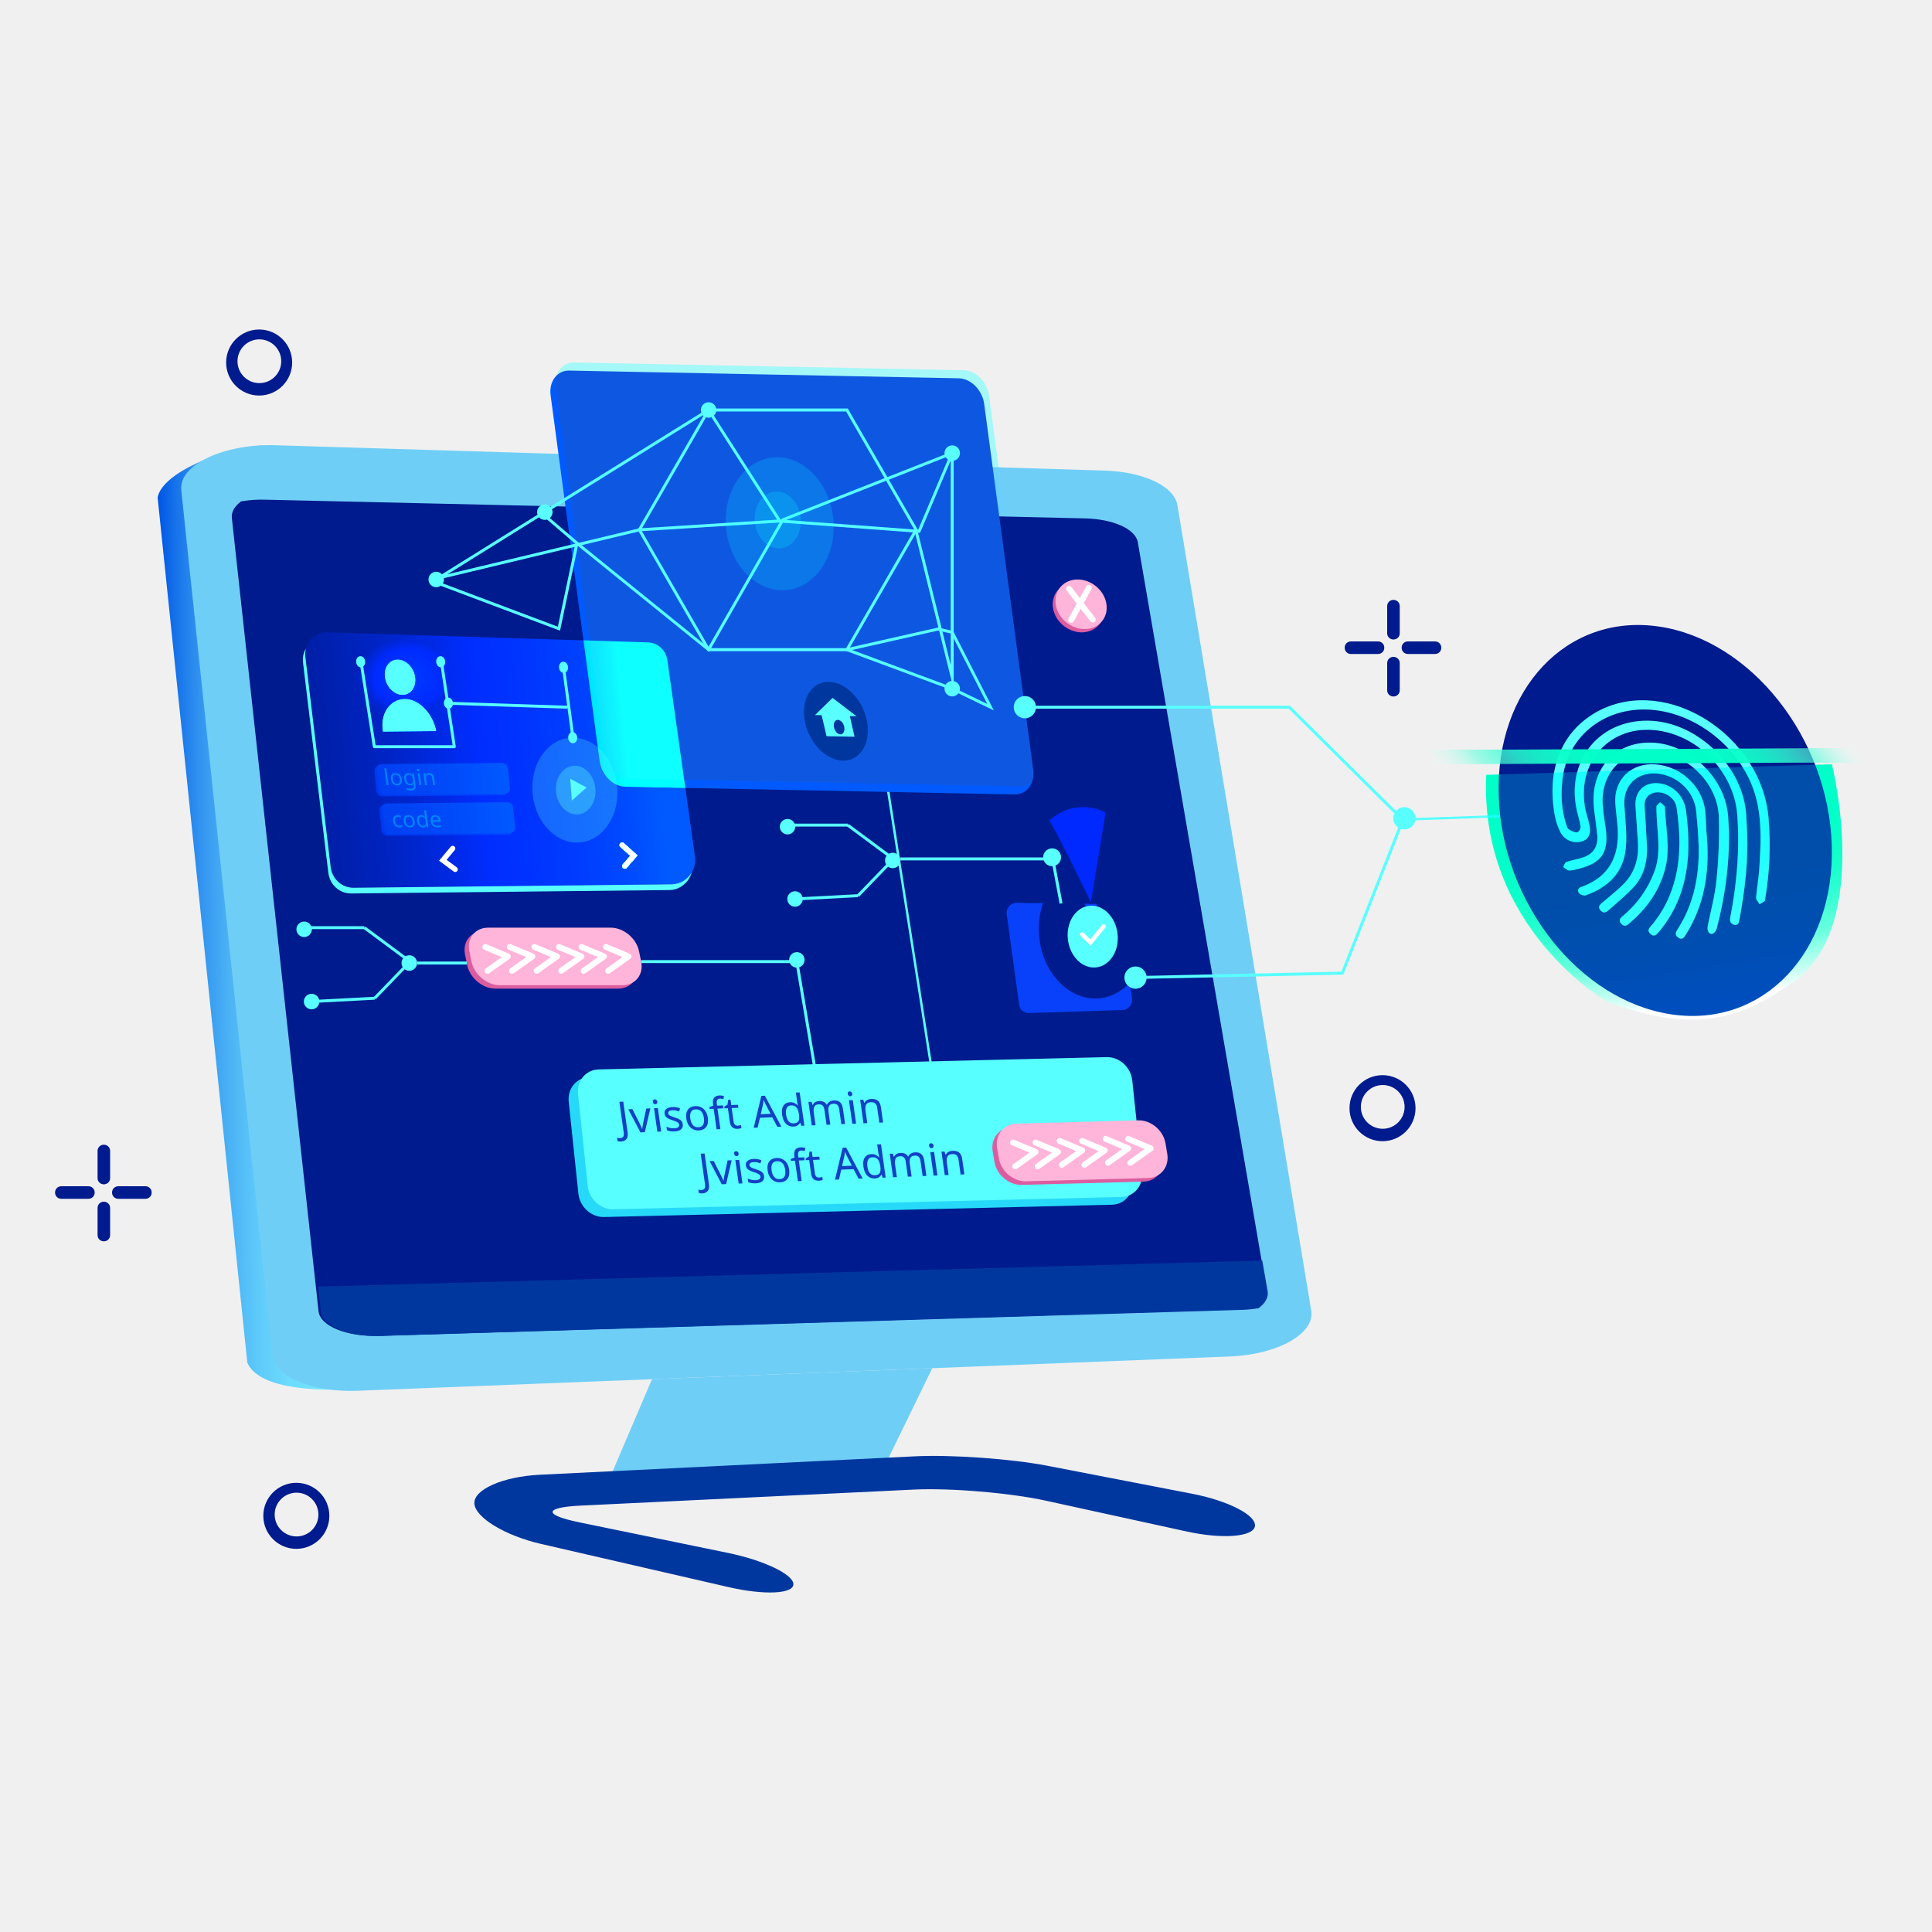
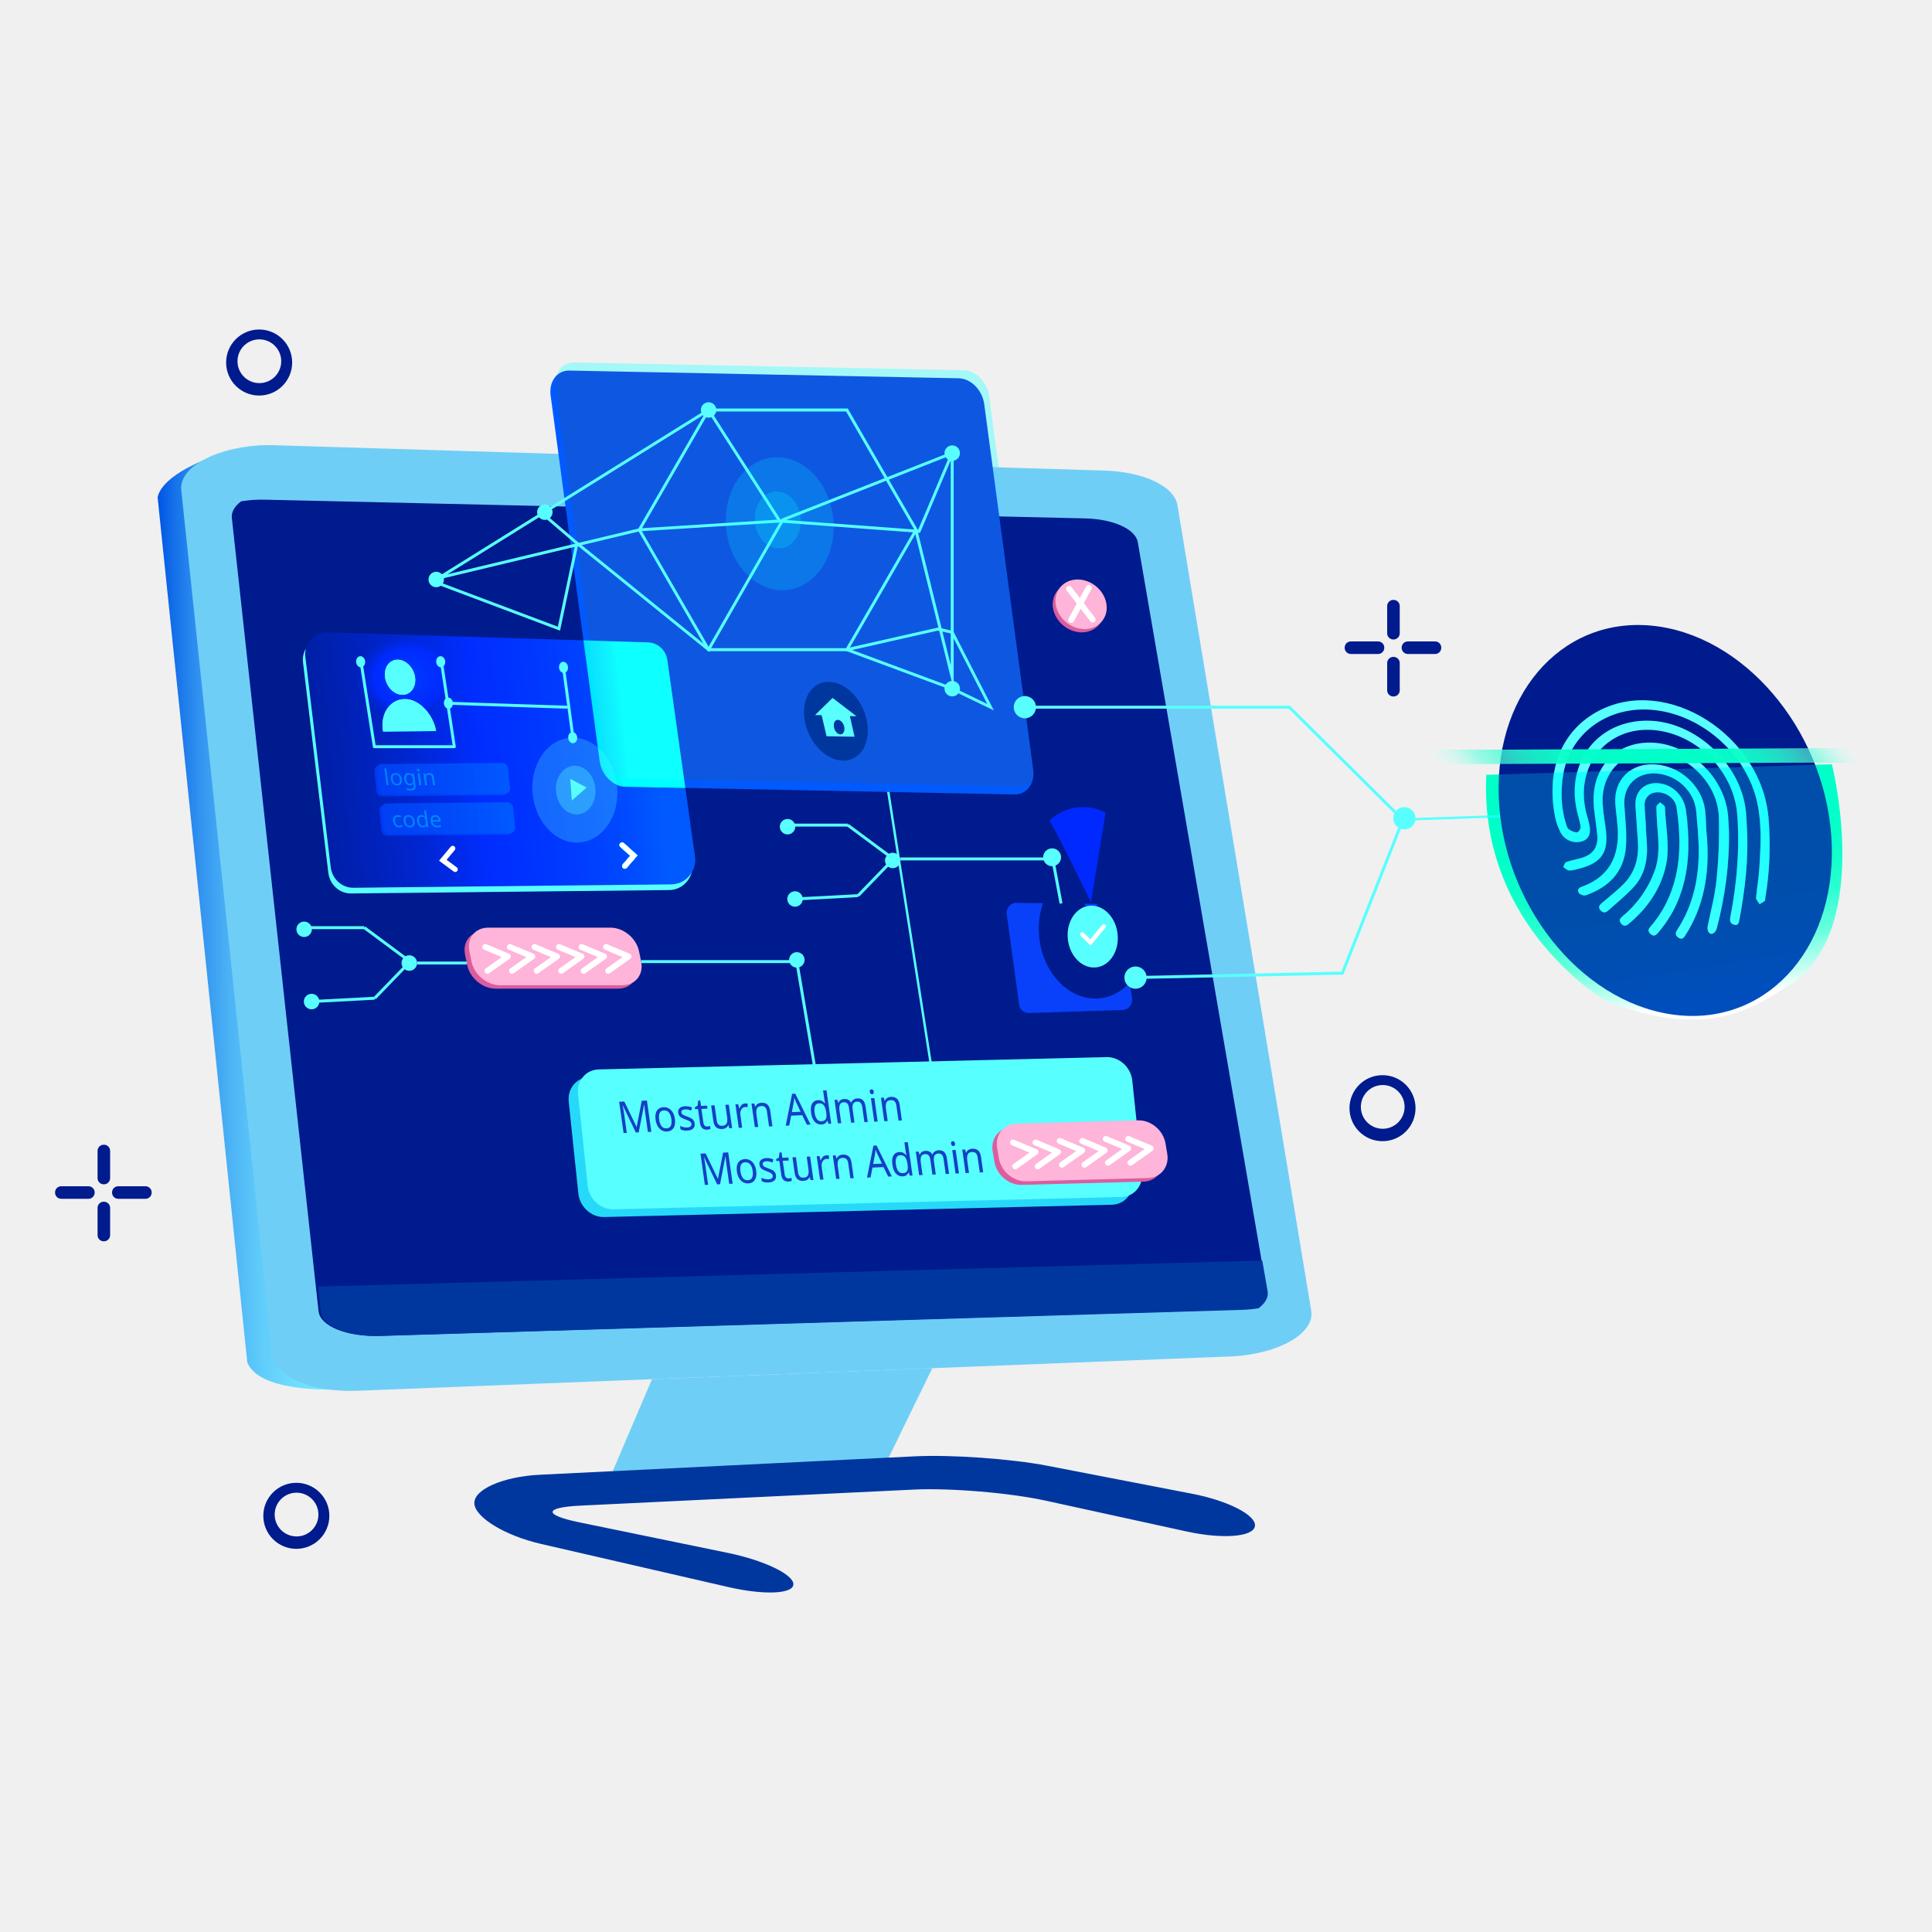
<svg xmlns="http://www.w3.org/2000/svg" xmlns:xlink="http://www.w3.org/1999/xlink" viewBox="0 0 2000 2000">
  <defs>
    <style>.cls-1{mask:url(#mask);filter:url(#luminosity-noclip-2);}.cls-2{mix-blend-mode:multiply;fill:url(#linear-gradient);}.cls-3{isolation:isolate;}.cls-4{fill:url(#铃琨眄_沭噤桢眚_35);}.cls-5{fill:#6fcef6;}.cls-30,.cls-6{fill:#001b8d;}.cls-7{fill:#00379f;}.cls-15,.cls-26,.cls-8{mix-blend-mode:color-dodge;}.cls-8{fill:url(#铃琨眄_沭噤桢眚_14);}.cls-14,.cls-23,.cls-25,.cls-28,.cls-9{fill:#58fffe;}.cls-10{fill:#fff;}.cls-11{fill:#27d9f9;}.cls-12,.cls-31{fill:#58ffff;}.cls-13,.cls-26{fill:#005aff;}.cls-14,.cls-22,.cls-23,.cls-28{opacity:0.5;}.cls-14{mix-blend-mode:saturation;}.cls-15{fill:url(#linear-gradient-2);}.cls-16{fill:#db5d9f;}.cls-17{fill:#ffb4d9;}.cls-18{fill:#0841f9;}.cls-19,.cls-20,.cls-24,.cls-29{fill:none;}.cls-19,.cls-24,.cls-29{stroke:#58fffe;}.cls-19,.cls-29{stroke-miterlimit:10;}.cls-19,.cls-24{stroke-width:3.05px;}.cls-20{stroke:#fff;stroke-width:6.11px;}.cls-20,.cls-24{stroke-linecap:round;stroke-linejoin:round;}.cls-21{opacity:0.8;mix-blend-mode:overlay;}.cls-25,.cls-28,.cls-34{mix-blend-mode:soft-light;}.cls-25{font-size:23.13px;font-family:zihun95hao-shoukesong, zihun95hao shoukesong;}.cls-27{font-size:45.8px;fill:#1341c4;font-family:SourceHanSansCN-Normal-GBpc-EUC-H, Source Han Sans CN;}.cls-29{stroke-width:2.39px;}.cls-30,.cls-31{fill-rule:evenodd;}.cls-32{mask:url(#mask-2);}.cls-33{fill:url(#linear-gradient-3);}.cls-34{fill:url(#linear-gradient-4);}.cls-35{filter:url(#luminosity-noclip);}</style>
    <filter id="luminosity-noclip" x="1482.3" y="-9192" width="443.48" height="32766" filterUnits="userSpaceOnUse" color-interpolation-filters="sRGB">
      <feFlood flood-color="#fff" result="bg" />
      <feBlend in="SourceGraphic" in2="bg" />
    </filter>
    <mask id="mask" x="1482.3" y="-9192" width="443.48" height="32766" maskUnits="userSpaceOnUse">
      <g class="cls-35" />
    </mask>
    <linearGradient id="linear-gradient" x1="1403.87" y1="1058.74" x2="1872.65" y2="1058.74" gradientTransform="matrix(0.49, -0.6, 0.83, 1.03, 23.29, 679.56)" gradientUnits="userSpaceOnUse">
      <stop offset="0" />
      <stop offset="0.01" stop-color="#131313" />
      <stop offset="0.05" stop-color="#444" />
      <stop offset="0.09" stop-color="#717171" />
      <stop offset="0.12" stop-color="#979797" />
      <stop offset="0.17" stop-color="#b7b7b7" />
      <stop offset="0.21" stop-color="#d2d2d2" />
      <stop offset="0.26" stop-color="#e6e6e6" />
      <stop offset="0.32" stop-color="#f4f4f4" />
      <stop offset="0.39" stop-color="#fcfcfc" />
      <stop offset="0.5" stop-color="#fff" />
      <stop offset="0.64" stop-color="#fdfdfd" />
      <stop offset="0.71" stop-color="#f5f5f5" />
      <stop offset="0.76" stop-color="#e8e8e8" />
      <stop offset="0.81" stop-color="#d6d6d6" />
      <stop offset="0.85" stop-color="#bebebe" />
      <stop offset="0.89" stop-color="#a0a0a0" />
      <stop offset="0.92" stop-color="#7c7c7c" />
      <stop offset="0.95" stop-color="#535353" />
      <stop offset="0.98" stop-color="#262626" />
      <stop offset="1" />
    </linearGradient>
    <linearGradient id="铃琨眄_沭噤桢眚_35" x1="117.6" y1="930.49" x2="325.24" y2="908.66" gradientTransform="matrix(0.99, -0.02, -0.1, 1.01, 142.54, 32.78)" gradientUnits="userSpaceOnUse">
      <stop offset="0" stop-color="#0056e5" />
      <stop offset="0.07" stop-color="#136ee9" />
      <stop offset="0.2" stop-color="#3293f0" />
      <stop offset="0.34" stop-color="#4bb2f5" />
      <stop offset="0.48" stop-color="#5ecafa" />
      <stop offset="0.63" stop-color="#6cdbfd" />
      <stop offset="0.8" stop-color="#74e5fe" />
      <stop offset="1" stop-color="#77e8ff" />
    </linearGradient>
    <radialGradient id="铃琨眄_沭噤桢眚_14" cx="605.92" cy="631.44" r="51.32" gradientTransform="matrix(0.95, -0.03, 0.03, 0.8, -177.34, 214.75)" gradientUnits="userSpaceOnUse">
      <stop offset="0" stop-color="#02689b" />
      <stop offset="1" />
    </radialGradient>
    <linearGradient id="linear-gradient-2" x1="240.49" y1="811.93" x2="678.77" y2="769.17" gradientUnits="userSpaceOnUse">
      <stop offset="0" />
      <stop offset="1" stop-color="#02b3c4" />
    </linearGradient>
    <filter id="luminosity-noclip-2" x="1482.3" y="774.38" width="443.48" height="16.78" filterUnits="userSpaceOnUse" color-interpolation-filters="sRGB">
      <feFlood flood-color="#fff" result="bg" />
      <feBlend in="SourceGraphic" in2="bg" />
    </filter>
    <mask id="mask-2" x="1482.3" y="774.38" width="443.48" height="16.78" maskUnits="userSpaceOnUse">
      <g class="cls-1">
        <polygon class="cls-2" points="1925.78 774.38 1925.6 789.21 1482.3 791.16 1482.48 776.34 1925.78 774.38" />
      </g>
    </mask>
    <linearGradient id="linear-gradient-3" x1="1403.87" y1="1058.74" x2="1872.65" y2="1058.74" gradientTransform="matrix(0.49, -0.6, 0.83, 1.03, 23.29, 679.56)" gradientUnits="userSpaceOnUse">
      <stop offset="0" stop-color="#fff" />
      <stop offset="0.01" stop-color="#ecfffb" />
      <stop offset="0.05" stop-color="#bbfff0" />
      <stop offset="0.09" stop-color="#8effe7" />
      <stop offset="0.12" stop-color="#68ffde" />
      <stop offset="0.17" stop-color="#48ffd7" />
      <stop offset="0.21" stop-color="#2dffd2" />
      <stop offset="0.26" stop-color="#19ffcd" />
      <stop offset="0.32" stop-color="#0bffca" />
      <stop offset="0.39" stop-color="#03ffc9" />
      <stop offset="0.5" stop-color="#00ffc8" />
      <stop offset="0.64" stop-color="#02ffc8" />
      <stop offset="0.71" stop-color="#0affca" />
      <stop offset="0.76" stop-color="#17ffcd" />
      <stop offset="0.81" stop-color="#29ffd1" />
      <stop offset="0.85" stop-color="#41ffd6" />
      <stop offset="0.89" stop-color="#5fffdd" />
      <stop offset="0.92" stop-color="#83ffe4" />
      <stop offset="0.95" stop-color="#acffed" />
      <stop offset="0.98" stop-color="#d9fff7" />
      <stop offset="1" stop-color="#fff" />
    </linearGradient>
    <linearGradient id="linear-gradient-4" x1="1753.84" y1="1038.9" x2="1683.34" y2="597.93" gradientTransform="matrix(1, 0, 0, 1, 0, 0)" xlink:href="#linear-gradient-3" />
  </defs>
  <g class="cls-3">
    <g id="图层_1" data-name="图层 1">
      <path class="cls-4" d="M271.77,461c-41.21,3.32-103.41,27.78-108.61,53.86L256,1410.46c12.32,29.5,80.09,29.86,117.34,26.93Z" />
      <path class="cls-5" d="M1273,1404.24l-902.92,35.48c-46.71,1.85-85.76-14.53-88.14-36.93L187.65,507.21c-2.76-25.79,43.7-47.93,97-46.31l858.72,26.24c40.69,1.27,72.25,16.22,75.52,35.85l3.42,20.64,42.25,254.58L1303.3,1031l17.16,103.36,36.92,222.42C1361.37,1380.58,1322.71,1402.29,1273,1404.24Z" />
      <path class="cls-6" d="M1301.78,1353.76a131.2,131.2,0,0,1-17.43,1.69l-892.51,27.46c-33.06,1-60.46-10.22-62.08-25.5l-2.92-26.58L240,536.12c-.67-6.2,2.95-12.14,9.58-17.14h.07a127.79,127.79,0,0,1,24.47-1.72L1123,536.63c29.43.66,52.46,11,54.86,24.7l127.88,742.05,5.57,32.41C1312.33,1342.26,1308.74,1348.49,1301.78,1353.76Z" />
      <path class="cls-7" d="M1302.81,1354.31a132.55,132.55,0,0,1-17.4,1.65l-891.2,27c-33,1-60.37-10-62-25l-2.91-26.08,977.41-26.94,5.55,31.81C1313.35,1343,1309.76,1349.13,1302.81,1354.31Z" />
      <path class="cls-8" d="M462.78,699.44c.76,22.7-20.39,41.84-47.26,42.75s-49.27-16.76-50-39.46,20.39-41.84,47.26-42.75S462,676.74,462.78,699.44Z" />
      <polygon class="cls-9" points="880.77 1148.3 880.59 1145.83 968.25 1139.51 903.13 722.61 905.57 722.23 971.1 1141.78 880.77 1148.3" />
      <path class="cls-10" d="M646.64,899.31a2.71,2.71,0,0,1-2-4.48l7.71-8.9-10-9a2.71,2.71,0,1,1,3.63-4l14,12.58-11.19,12.92A2.68,2.68,0,0,1,646.64,899.31Z" />
      <path class="cls-9" d="M429.58,700.27c1.78,10-3.69,18.54-12.22,19s-16.89-7.32-18.68-17.36,3.69-18.53,12.22-19S427.8,690.24,429.58,700.27Z" />
      <path class="cls-9" d="M418.14,723.66c-15.12.79-24.81,15.85-21.66,33.64l55-.5C448.37,739,433.27,722.86,418.14,723.66Z" />
      <polyline class="cls-5" points="674.93 1427.74 629.13 1535.02 913.17 1522.8 965.11 1416.34" />
      <path class="cls-7" d="M559.93,1598.24c-37.12-8.55-68.12-27.39-68.88-41.87s29.74-27.85,67.79-29.72l388.09-19.06c38.05-1.87,99.78,2.52,137.18,9.74l150,29c37.4,7.23,66.63,22.3,65,33.5s-33.5,13.7-70.71,5.56l-145.77-31.89c-37.22-8.14-98.8-13.31-136.84-11.48l-344.83,16.59c-38,1.83-38.66,9.61-1.34,17.28l153.86,31.66c37.31,7.68,67.84,22.27,67.84,32.43s-30.37,11.47-67.49,2.92Z" />
      <path class="cls-11" d="M1172.48,1221.73c1.44,13.71-8.13,25.08-21.37,25.4l-525.77,12.74c-13.25.33-25.16-10.53-26.6-24.24l-10-95.15c-1.44-13.71,8.13-25.09,21.37-25.41l525.77-12.74c13.25-.32,25.16,10.54,26.61,24.24Z" />
      <path class="cls-12" d="M1182.16,1213.72c1.44,13.71-8.13,25.08-21.37,25.4L635,1251.86c-13.25.33-25.16-10.53-26.61-24.24l-10-95.16c-1.45-13.7,8.12-25.08,21.37-25.4l525.77-12.74c13.24-.32,25.16,10.53,26.6,24.24Z" />
      <path class="cls-13" d="M1069.57,796.65c2,14.47-6.7,26-19.31,25.76l-403.19-8c-12.6-.25-24.4-12.19-26.34-26.67L570,409.37c-1.94-14.49,6.71-26,19.32-25.76l403.19,8c12.61.25,24.4,12.19,26.34,26.68Z" />
      <path class="cls-14" d="M1074.62,788.32c2,14.48-6.71,26-19.31,25.77l-403.19-8c-12.61-.26-24.41-12.2-26.34-26.68L575.08,401c-1.94-14.48,6.71-26,19.32-25.76l403.19,8c12.61.25,24.4,12.19,26.34,26.68Z" />
      <path class="cls-15" d="M316.27,679.74l26.22,217.82C344,909.94,354.1,919.11,366.14,919l329.41-3.53c14.68-.16,26-13.86,23.88-28.91l-28.52-203c-1.47-10.45-9.87-18.23-20-18.55L338.37,654.56C325.19,654.14,314.64,666.17,316.27,679.74Z" />
      <path class="cls-9" d="M695.38,915.44,366,919c-12,.13-22.16-9-23.65-21.42L316.1,679.75a23,23,0,0,1,.57-8.43,22.84,22.84,0,0,0-3,14.37L339.88,903.5c1.49,12.38,11.61,21.55,23.65,21.42l329.41-3.54c11.19-.12,20.4-8.11,23.22-18.57A24.25,24.25,0,0,1,695.38,915.44Z" />
      <path class="cls-16" d="M659.24,999c2.77,13.5-5.93,24.44-19.42,24.44H513.07c-13.49,0-26.68-10.94-29.45-24.44l-2.19-10.69c-2.77-13.49,5.93-24.43,19.42-24.43H627.6c13.5,0,26.68,10.94,29.45,24.43Z" />
      <path class="cls-17" d="M663.72,995.44c2.76,13.49-5.93,24.43-19.42,24.43H517.55c-13.5,0-26.68-10.94-29.45-24.43l-2.19-10.69c-2.77-13.49,5.93-24.43,19.42-24.43H632.08c13.49,0,26.68,10.94,29.44,24.43Z" />
      <path class="cls-16" d="M1203.77,1198.08c2.27,13.53-6.73,24.79-20.11,25.15l-125.81,3.38c-13.39.36-26.11-10.32-28.39-23.86l-1.81-10.72c-2.28-13.53,6.73-24.8,20.12-25.16l125.8-3.37c13.4-.37,26.11,10.32,28.38,23.85Z" />
      <path class="cls-17" d="M1208.34,1194.36c2.27,13.54-6.73,24.8-20.13,25.16l-125.8,3.37c-13.39.36-26.1-10.32-28.38-23.85l-1.81-10.72c-2.28-13.54,6.72-24.8,20.12-25.16l125.8-3.38c13.39-.36,26.1,10.33,28.39,23.86Z" />
      <path class="cls-18" d="M1162.23,1045.55l-97.37,3.16A9.82,9.82,0,0,1,1055,1040l-12.85-93.49c-.86-6.3,3.91-12,10-11.9l98,1.33a9.83,9.83,0,0,1,9.47,8.7l12.23,89C1172.62,1039.78,1168.14,1045.36,1162.23,1045.55Z" />
      <line class="cls-19" x1="663.72" y1="995.44" x2="824.85" y2="995.44" />
      <line class="cls-19" x1="824.85" y1="995.44" x2="842.92" y2="1102.33" />
      <path class="cls-9" d="M832.89,993.66a8,8,0,1,1-8-8A8,8,0,0,1,832.89,993.66Z" />
      <path class="cls-9" d="M459.57,599.88a8,8,0,1,1-8-8A8,8,0,0,1,459.57,599.88Z" />
      <path class="cls-9" d="M741.54,424.42a8,8,0,1,1-8-8A8,8,0,0,1,741.54,424.42Z" />
      <path class="cls-9" d="M572,530.18a8,8,0,1,1-8-8A8,8,0,0,1,572,530.18Z" />
      <path class="cls-9" d="M993.75,469.1a8,8,0,1,1-8-8.05A8,8,0,0,1,993.75,469.1Z" />
      <path class="cls-9" d="M993.75,712.92a8,8,0,1,1-8-8A8,8,0,0,1,993.75,712.92Z" />
      <line class="cls-19" x1="314.8" y1="960.32" x2="377.16" y2="960.32" />
      <line class="cls-19" x1="377.16" y1="960.32" x2="424.5" y2="995.44" />
      <line class="cls-19" x1="424.5" y1="995.44" x2="387.85" y2="1033.36" />
      <line class="cls-19" x1="387.85" y1="1033.36" x2="322.56" y2="1036.8" />
      <circle class="cls-9" cx="423.71" cy="996.93" r="8.04" />
      <path class="cls-9" d="M322.84,962a8,8,0,1,1-8-8A8,8,0,0,1,322.84,962Z" />
      <circle class="cls-9" cx="322.56" cy="1036.8" r="8.04" />
      <line class="cls-19" x1="815.2" y1="854.14" x2="877.56" y2="854.14" />
      <line class="cls-19" x1="877.56" y1="854.14" x2="924.9" y2="889.27" />
      <line class="cls-19" x1="924.9" y1="889.27" x2="888.25" y2="927.19" />
      <line class="cls-19" x1="888.25" y1="927.19" x2="822.96" y2="930.63" />
      <path class="cls-9" d="M932.15,890.76a8,8,0,1,1-8-8A8,8,0,0,1,932.15,890.76Z" />
      <path class="cls-9" d="M823.25,855.8a8,8,0,1,1-8-8A8,8,0,0,1,823.25,855.8Z" />
      <path class="cls-9" d="M831,930.63a8,8,0,1,1-8-8A8,8,0,0,1,831,930.63Z" />
      <line class="cls-19" x1="431.75" y1="996.93" x2="483.19" y2="996.93" />
      <path class="cls-16" d="M1142.56,629c2,14.16-8.2,25.63-22.71,25.62S1092,643.12,1090,629s8.19-25.64,22.7-25.63S1140.58,614.83,1142.56,629Z" />
      <path class="cls-17" d="M1145.42,625.56c2,14.17-8.19,25.64-22.71,25.63s-27.88-11.51-29.85-25.68,8.19-25.64,22.71-25.63S1143.45,611.39,1145.42,625.56Z" />
      <line class="cls-20" x1="1106.66" y1="609.48" x2="1131.18" y2="641.38" />
      <line class="cls-20" x1="1127.15" y1="608.47" x2="1108.86" y2="641.74" />
      <polyline class="cls-20" points="502.38 980.3 525.67 990.09 504.67 1004.97" />
      <polyline class="cls-20" points="527.77 980.3 551.06 990.09 530.06 1004.97" />
      <polyline class="cls-20" points="553.27 980.3 576.56 990.09 555.56 1004.97" />
      <polyline class="cls-20" points="578.66 980.3 601.95 990.09 580.95 1004.97" />
      <polyline class="cls-20" points="601.95 980.3 625.24 990.09 604.24 1004.97" />
      <polyline class="cls-20" points="1144.64 1179 1167.93 1188.8 1146.93 1203.67" />
      <polyline class="cls-20" points="1167.93 1179 1191.22 1188.8 1170.22 1203.67" />
      <polyline class="cls-20" points="1096.99 1181.1 1120.28 1190.9 1099.28 1205.78" />
      <polyline class="cls-20" points="1120.28 1181.1 1143.57 1190.9 1122.57 1205.78" />
      <polyline class="cls-20" points="1048.69 1182.72 1071.98 1192.51 1050.98 1207.39" />
      <polyline class="cls-20" points="1071.98 1182.72 1095.27 1192.51 1074.27 1207.39" />
      <polyline class="cls-20" points="627.34 980.3 650.63 990.09 629.63 1004.97" />
      <g class="cls-21">
        <path class="cls-11" d="M525.68,817.68a5,5,0,0,1-5.14,5.5L395.89,824.4a6.22,6.22,0,0,1-6.23-5.38l-2.1-20.85a5,5,0,0,1,5.15-5.49l124.65-1.23a6.24,6.24,0,0,1,6.23,5.39Z" />
        <path class="cls-12" d="M528,816a5,5,0,0,1-5.14,5.49l-124.65,1.22a6.24,6.24,0,0,1-6.24-5.38l-2.09-20.85A5,5,0,0,1,395,791l124.65-1.22a6.23,6.23,0,0,1,6.23,5.39Z" />
      </g>
      <g class="cls-21">
        <path class="cls-11" d="M530.94,858.43a5,5,0,0,1-5.14,5.5l-124.65,1.22a6.22,6.22,0,0,1-6.23-5.38l-2.1-20.85a5,5,0,0,1,5.15-5.49l124.65-1.22a6.22,6.22,0,0,1,6.23,5.38Z" />
        <path class="cls-12" d="M533.26,856.71a5,5,0,0,1-5.14,5.49l-124.65,1.22a6.24,6.24,0,0,1-6.24-5.38l-2.09-20.85a5,5,0,0,1,5.15-5.49l124.65-1.22a6.23,6.23,0,0,1,6.23,5.39Z" />
      </g>
      <g class="cls-22">
        <path class="cls-23" d="M638.74,813c3.37,29.85-13.42,56.25-37.52,59s-46.36-19.26-49.73-49.11,13.42-56.25,37.51-59S635.36,783.13,638.74,813Z" />
        <path class="cls-9" d="M616.27,815.62c1.56,13.88-6.24,26.16-17.46,27.43s-21.57-9-23.13-22.85,6.24-26.17,17.45-27.43S614.69,801.73,616.27,815.62Z" />
      </g>
      <polygon class="cls-9" points="590.31 806.2 607.24 815.24 591.97 828.73 590.31 806.2" />
      <polyline class="cls-24" points="373.38 682.9 387.54 772.99 470.31 772.99 456.62 682.9" />
      <path class="cls-9" d="M378,684.52c.36,3.18-1.42,6-4,6.28s-4.94-2-5.3-5.23,1.43-6,4-6.28S377.66,681.34,378,684.52Z" />
      <path class="cls-9" d="M460.87,684.52c.36,3.18-1.43,6-4,6.28s-4.94-2-5.3-5.23,1.43-6,4-6.28S460.51,681.34,460.87,684.52Z" />
      <path class="cls-9" d="M597.51,763.11c.36,3.18-1.43,6-4,6.28s-4.94-2-5.3-5.23,1.43-6,4-6.28S597.15,759.93,597.51,763.11Z" />
      <path class="cls-9" d="M588,690.3c.36,3.18-1.43,6-4,6.28s-4.94-2.05-5.3-5.23,1.43-6,4-6.28S587.6,687.12,588,690.3Z" />
      <path class="cls-9" d="M468.85,727.42c.36,3.18-1.43,6-4,6.28s-4.94-2.05-5.3-5.23,1.43-6,4-6.28S468.49,724.24,468.85,727.42Z" />
      <text class="cls-25" transform="matrix(0.99, 0, 0.14, 0.99, 398.33, 812.78)">login</text>
      <text class="cls-25" transform="matrix(0.99, 0, 0.14, 0.99, 406.53, 856.3)">code</text>
      <path class="cls-10" d="M471.19,902.71a2.62,2.62,0,0,1-1.61-.54L454.5,891l12.07-14.46a2.71,2.71,0,1,1,4.16,3.48l-8.39,10.05,10.46,7.76a2.7,2.7,0,0,1-1.61,4.88Z" />
      <line class="cls-24" x1="461.88" y1="727.94" x2="586.26" y2="732.06" />
      <line class="cls-24" x1="583.32" y1="690.83" x2="592.86" y2="761.54" />
      <path class="cls-6" d="M1186.49,958.66c-3.4-30-21.88-53.76-44.63-60.56l-9.43,57.83s-14.29-29.66-26.49-53.81c-20.71,11.69-33.47,39-30.07,69,4.29,37.84,32.52,65.72,63.06,62.26S1190.77,996.5,1186.49,958.66Z" />
      <path class="cls-12" d="M1156.91,966.66c2,17.6-7.91,33.17-22.12,34.78s-27.35-11.36-29.34-29,7.92-33.18,22.13-34.79S1154.92,949.05,1156.91,966.66Z" />
      <path class="cls-10" d="M1129,978.91l-10.25-10a2.21,2.21,0,1,1,3.08-3.16l6.81,6.63,12.13-14.76a2.21,2.21,0,1,1,3.41,2.8Z" />
      <path class="cls-26" d="M1086,849.7c3,.76,43.33,84.37,43.33,84.37l15.08-92.45s-8.91-7.2-27.49-5.93S1086,849.7,1086,849.7Z" />
      <line class="cls-19" x1="932.15" y1="889.14" x2="1089.75" y2="889.14" />
      <line class="cls-19" x1="1089.75" y1="889.14" x2="1098.39" y2="935.26" />
      <path class="cls-9" d="M1098.39,887.45a9.25,9.25,0,1,1-9.25-9.25A9.25,9.25,0,0,1,1098.39,887.45Z" />
      <path class="cls-7" d="M897.55,746.93c4.12,22.53-7,40.66-24.78,40.49s-35.58-18.59-39.69-41.12,7-40.66,24.79-40.49S893.44,724.39,897.55,746.93Z" />
      <path class="cls-9" d="M886.62,741.42l-24.76-18.95-18.18,17.79,6.86.1,5.1,21.79,29,.49-4.86-21.3ZM870,760.22c-2.93,0-6-3.4-6.69-7.56s1-7.49,4-7.45,6,3.39,6.7,7.56S872.93,760.25,870,760.22Z" />
-       <text class="cls-27" transform="matrix(0.98, -0.04, 0.14, 0.99, 641.62, 1173.12)">Jvisoft Admin</text>
-       <text class="cls-27" transform="matrix(0.98, -0.04, 0.14, 0.99, 725.79, 1226.82)">Jvisoft Admin</text>
+       <text class="cls-27" transform="matrix(0.88, -0.04, 0.14, 0.99, 641.62, 1173.12)">Mosturn Admin</text>
+       <text class="cls-27" transform="matrix(0.88, -0.04, 0.14, 0.99, 725.79, 1226.82)">Mosturn Admin</text>
      <polygon class="cls-19" points="733.5 672.53 661.87 548.48 733.5 424.43 876.74 424.43 948.36 548.48 876.74 672.53 733.5 672.53" />
      <polygon class="cls-19" points="661.87 548.48 807.16 539.34 733.5 424.43 454.5 598.14 661.87 548.48" />
      <polyline class="cls-19" points="451.53 603.01 578.62 650.82 596.92 564.03" />
      <polyline class="cls-19" points="807.16 539.34 951.35 550.03 952.11 548.48 985.71 469.1 810.46 538.05 733.5 672.53 598.77 563.59 561.39 531.59" />
      <polyline class="cls-19" points="948.36 549.81 985.71 701.09 985.71 469.1" />
      <polygon class="cls-19" points="985.71 712.92 876.74 672.53 971.1 651.18 985.71 654.54 1025.41 732.06 985.71 712.92" />
      <path class="cls-28" d="M862.47,535.94c4.28,37.84-17,71.32-47.56,74.77s-58.77-24.41-63.06-62.26,17-71.31,47.56-74.77S858.19,498.1,862.47,535.94Z" />
      <path class="cls-28" d="M828.83,535.54c1.83,16.22-7.3,30.57-20.39,32.05s-25.2-10.46-27-26.69,7.3-30.57,20.39-32S827,519.31,828.83,535.54Z" />
      <polyline class="cls-19" points="1060.92 732.06 1334.65 732.06 1452.24 848.68 1389.63 1007.4 1173.73 1011.95" />
      <path class="cls-9" d="M1465.35,847.06a11.52,11.52,0,1,1-11.52-11.52A11.51,11.51,0,0,1,1465.35,847.06Z" />
      <path class="cls-9" d="M1187,1012a11.52,11.52,0,1,1-11.52-11.52A11.52,11.52,0,0,1,1187,1012Z" />
      <path class="cls-9" d="M1072.44,732.06a11.52,11.52,0,1,1-11.52-11.52A11.52,11.52,0,0,1,1072.44,732.06Z" />
      <line class="cls-29" x1="1459.31" y1="848.17" x2="1552.78" y2="844.92" />
      <path class="cls-30" d="M1896.23,874.79c3.51,110.86-70.81,189.34-166,175.29s-175.26-115.31-178.78-226.17,70.81-189.34,166-175.3S1892.7,763.93,1896.23,874.79Z" />
      <path class="cls-31" d="M1808.33,856.18c2,33.18-1.95,64.9-7.75,96.16-.62,3.36-1.67,6.42-6.09,4.69-4-1.54-3.8-4.64-3.19-7.84,6.6-34.33,9.86-69.43,7.1-106C1795,798.82,1757,760,1712.57,755.83c-49.88-4.67-84,38.54-69.78,88.31a98.62,98.62,0,0,1,2.85,11.51c1.41,9-2.21,14.42-10.14,15.79a18.75,18.75,0,0,1-20.42-10.57A62.83,62.83,0,0,1,1609.7,845c-9.72-51.41,9-90.39,45.87-109.46,70.61-36.46,168.06,25.58,175.23,111.61a333.16,333.16,0,0,1-3.35,82.4c-.19,1.09,0,2.59-.71,3.17a36,36,0,0,1-5.26,3.27c-1.26-2.21-3.71-4.71-3.56-6.58.79-10.27,2.69-20.27,3.34-30.57,1.4-22.33,2.78-44.78-2.18-68-10.5-49-56-90-105.75-95.7s-91,25.56-96,72.79c-1.53,14.56-1.07,29.44,3.71,44.6.66,2.08,1.34,4.89,2.84,5.92,2.59,1.77,6.12,3.45,8.71,3.18,1.77-.18,3.89-3.69,3.64-5.83-.64-5.52-2.63-11.11-3.87-16.69-11.34-51,22.25-93.57,73.5-93.09,48.92.46,96.21,44.23,101.49,94C1807.92,845.46,1808,850.81,1808.33,856.18Z" />
      <path class="cls-31" d="M1789.75,859.5c.76,35.32-4.07,69-12.59,101.64-.61,2.3-2.58,4.92-4.7,5.47-3.3.84-5.52-3.44-4.59-8.11,3.17-15.86,7.49-31.43,9.06-47.71a505.45,505.45,0,0,0,2.43-64.94C1778.27,812,1749,782,1715.25,778.52c-33.51-3.48-58.37,20.44-56.13,54.26.51,7.46,1.59,15,2.76,22.52,4,26.07-2.79,37.44-26.69,43.8-3.51.93-7.07,2-10.79,2-1.84,0-4.09-2.31-6.16-3.57,1.06-1.79,1.6-4.58,3.25-5.17,5.58-2,11.72-2.84,17.34-4.74,10.9-3.67,16-11.74,14.61-24.15-.94-8.27-2.07-16.55-3.14-24.84-4.82-37.63,16.2-66.35,51-69.63,41.82-3.95,83.86,32.27,87.59,75.51C1789.29,849.55,1789.46,854.52,1789.75,859.5Z" />
      <path class="cls-31" d="M1766.49,861.13c3.77,36.94-1,71.09-18.1,101-1.14,2-2.41,3.92-3.59,5.89-1.66,2.78-3.75,5.3-7.62,2.44s-2.27-5.79-.53-8.48c16.18-25,22.65-54.08,21.81-86-.32-12-1.4-24.16-2.55-36.27-2-20.6-19.8-37.4-41-39-20.62-1.52-34.7,12.56-33.39,32.85.94,14.52,2.73,29.34,1.59,43.4-2.13,26.43-18.35,41.62-41.66,49.88-1.7.6-5.68-.72-6.85-2.29-2.25-3-.51-5.38,2.51-6.41.51-.17,1-.4,1.51-.58,26.17-9.82,37.8-29.95,36.05-59.41-.51-8.62-1.83-17.32-2.47-26-1.87-25,16.28-42.73,41.6-40.88,25.78,1.88,48.16,22.42,51.31,47.42C1766,846.2,1766,853.65,1766.49,861.13Z" />
      <path class="cls-31" d="M1703.71,856.91c.45,7.66,1.31,15.4,1.27,23-.07,15.07-4.49,28.33-13.94,38.51-8.08,8.72-17.44,16.21-26.3,24.19-2.31,2.07-5.21,3-8-.39s-.71-5.52,1.64-7.51C1666,928.22,1674,922,1681,914.89c10.76-10.95,15.56-25.17,14.63-42-.72-12.83-1.79-25.71-2.57-38.55-.89-15,9.12-24.83,23.82-23.5,15.05,1.37,26.51,13.31,28.5,28.52,3.41,26.06,3.82,51.41-2.49,75.46a123.65,123.65,0,0,1-24.41,48.33c-.67.82-1.37,1.6-2,2.41-2.08,2.46-4.5,4.49-8.07,1.08-3.33-3.18-1.44-5.6.52-7.84,12.8-14.64,21.24-32,25.84-51.7,5.31-22.85,4.44-46.82.83-71.27-1.21-8.26-9.17-14.87-18-15.61s-15.27,4.75-15.15,13.11c.06,4,.5,8,.75,12.08.24,3.83.45,7.66.68,11.49Z" />
      <path class="cls-31" d="M1715.87,858.19c-.45-7.65-1.18-15.35-1.16-22.92,0-1.8,2.46-3.17,3.79-4.74,1.75,1.67,5,3.54,5,5,.74,20.15,5.32,41,1.08,60.28-5.61,25.53-19.83,44.88-38.75,60.74-2.29,1.92-4.87,2.72-7.49-.33-2.91-3.38-1.13-5.66,1.22-7.63a109.48,109.48,0,0,0,33.3-47C1717.91,888,1717.21,873.22,1715.87,858.19Z" />
      <path class="cls-30" d="M1431.18,1113a34.18,34.18,0,1,0,34.17,34.18A34.18,34.18,0,0,0,1431.18,1113Zm.22,55.5a22.64,22.64,0,1,1,22.63-22.64A22.63,22.63,0,0,1,1431.4,1168.5Z" />
      <path class="cls-30" d="M268.27,341.1a34.18,34.18,0,1,0,34.18,34.18A34.18,34.18,0,0,0,268.27,341.1Zm.22,55.5A22.64,22.64,0,1,1,291.13,374,22.64,22.64,0,0,1,268.49,396.6Z" />
      <path class="cls-30" d="M306.76,1535a34.18,34.18,0,1,0,34.18,34.17A34.17,34.17,0,0,0,306.76,1535Zm.22,55.5a22.64,22.64,0,1,1,22.64-22.64A22.64,22.64,0,0,1,307,1590.52Z" />
      <rect class="cls-6" x="57" y="1228" width="41" height="13" rx="6.37" />
      <rect class="cls-6" x="116" y="1228" width="41" height="13" rx="6.37" />
      <rect class="cls-6" x="101" y="1185" width="13" height="41" rx="6.37" />
      <rect class="cls-6" x="101" y="1244" width="13" height="41" rx="6.37" />
      <rect class="cls-6" x="1392" y="664" width="41" height="13" rx="6.37" />
      <rect class="cls-6" x="1451" y="664" width="41" height="13" rx="6.37" />
      <rect class="cls-6" x="1436" y="621" width="13" height="41" rx="6.37" />
      <rect class="cls-6" x="1436" y="680" width="13" height="41" rx="6.37" />
      <g class="cls-32">
        <polygon class="cls-33" points="1925.78 774.38 1925.6 789.21 1482.3 791.16 1482.48 776.34 1925.78 774.38" />
      </g>
      <path class="cls-34" d="M1663.67,1037s-132.61-75.91-125.11-234.9l357.79-10.94s45.69,180.69-50.3,232.31C1787,1064.33,1735,1063,1663.67,1037Z" />
    </g>
  </g>
</svg>
